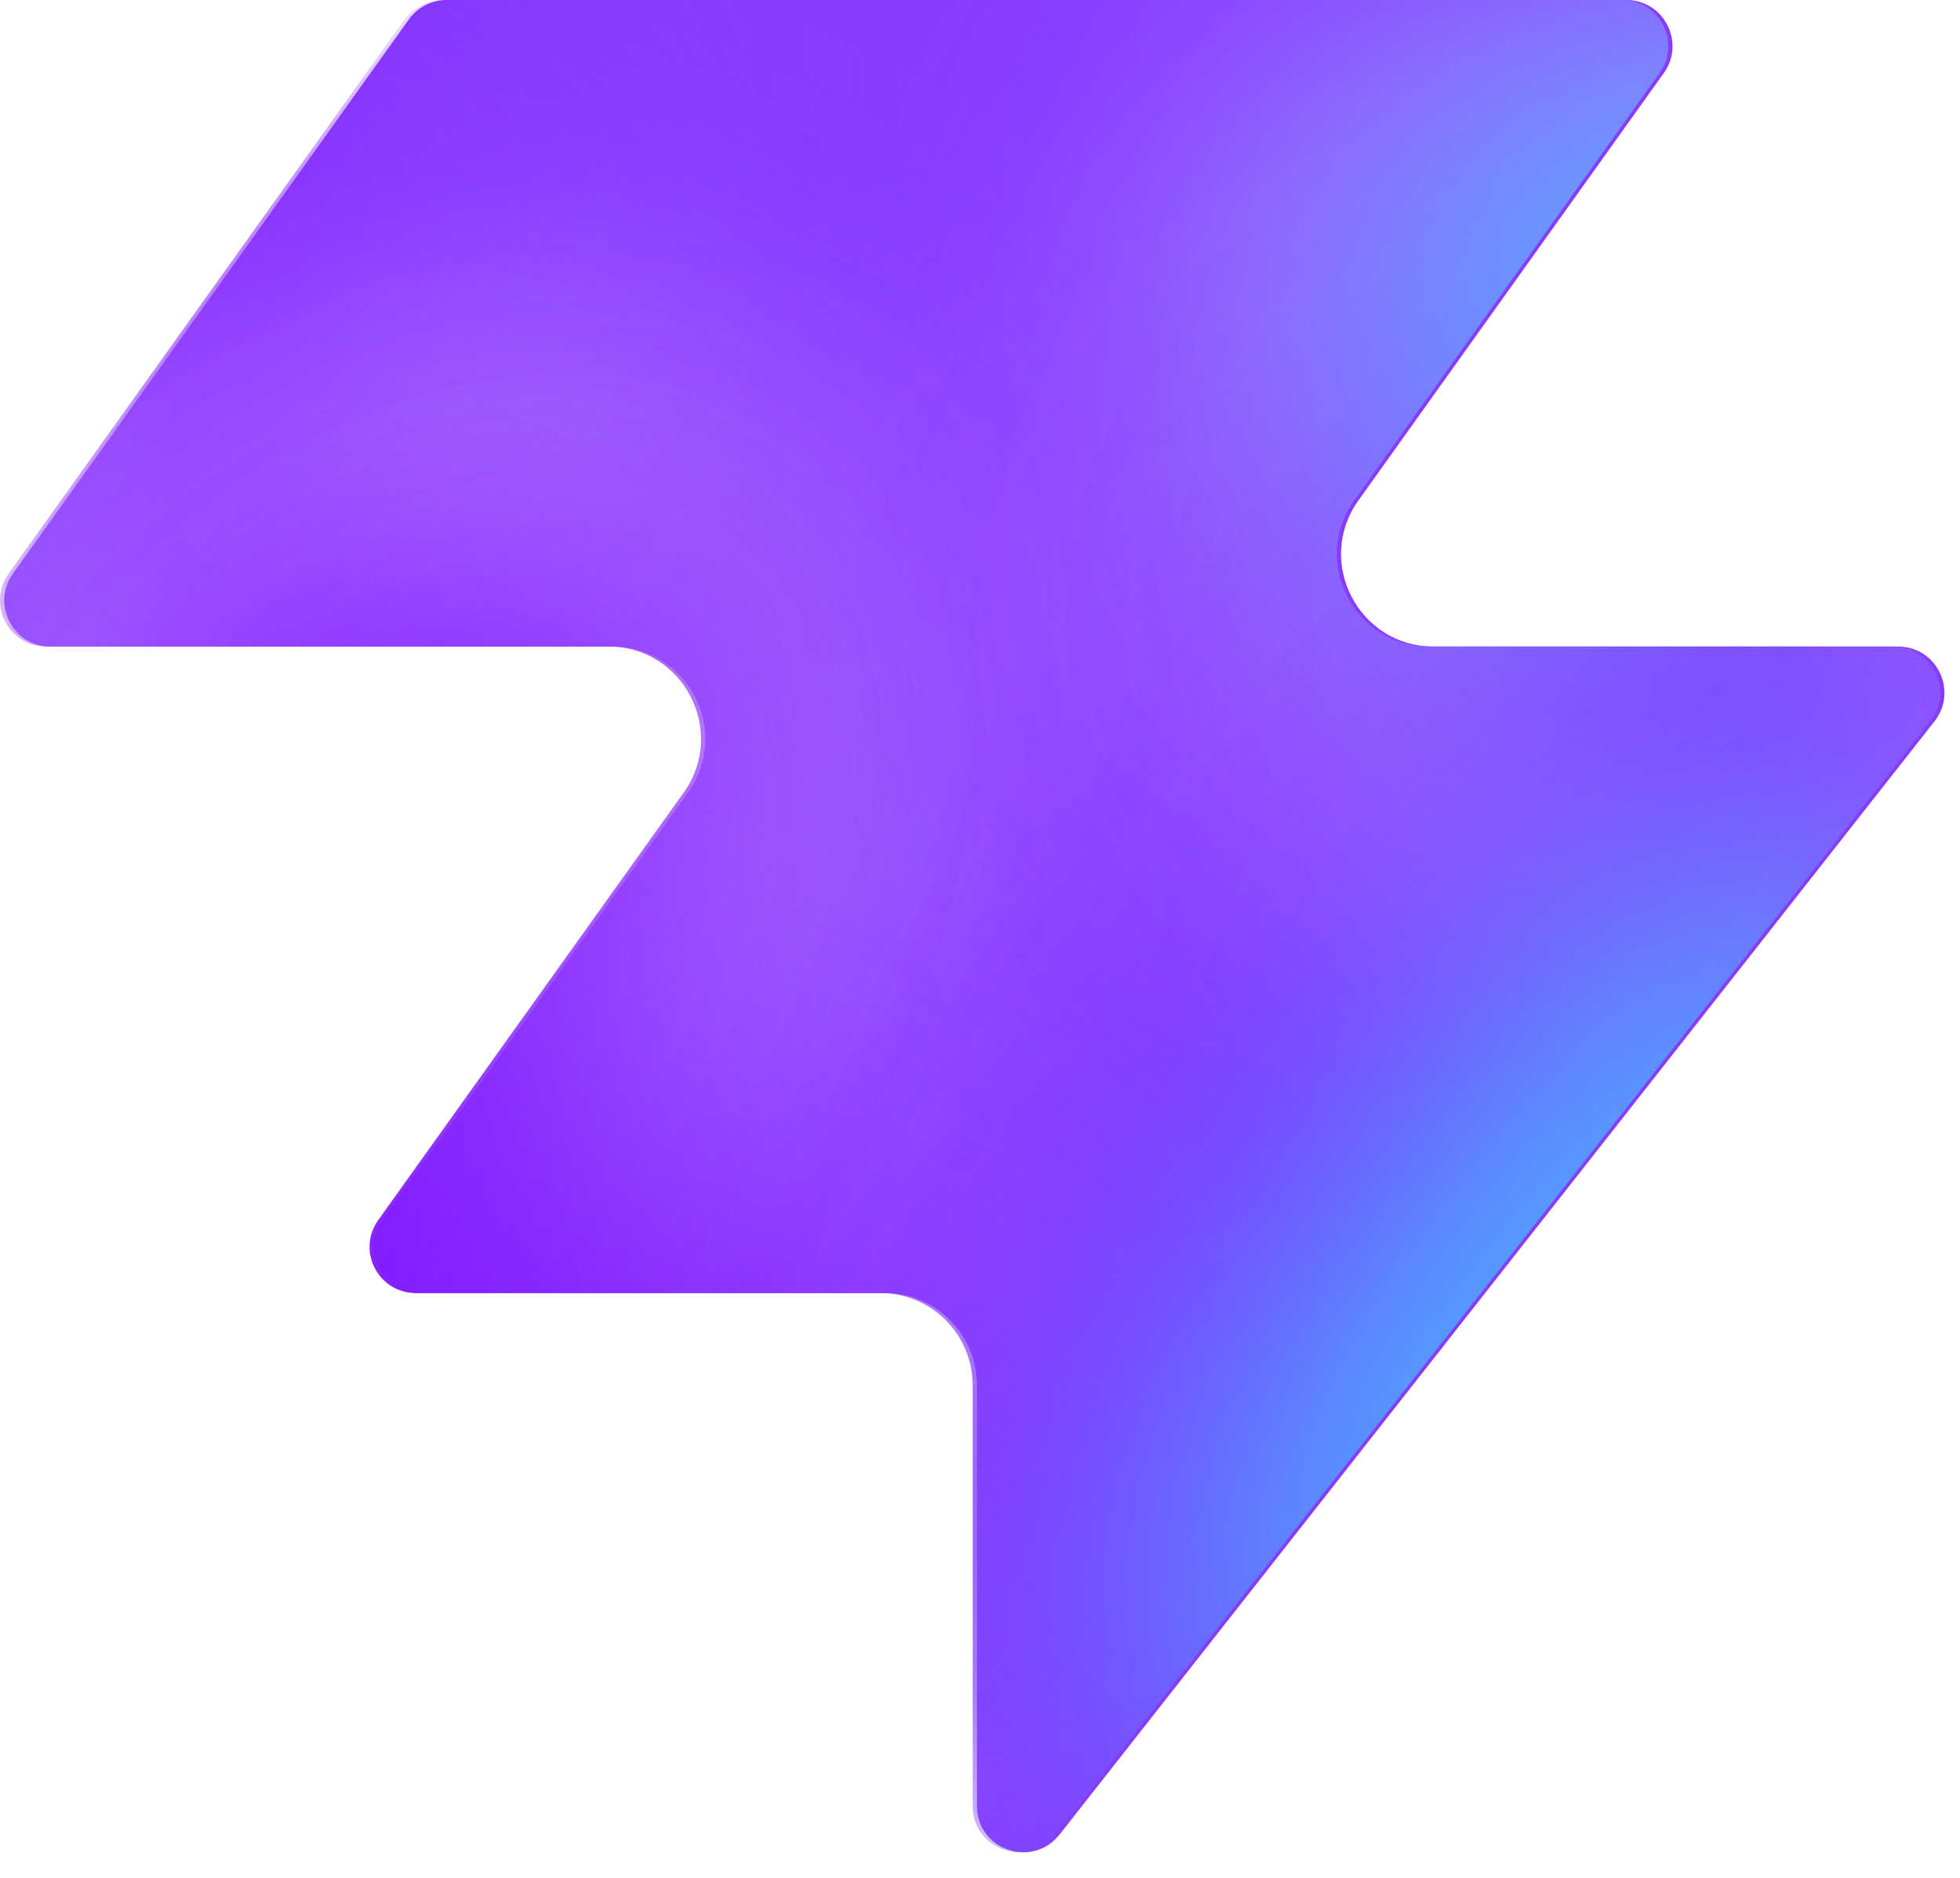
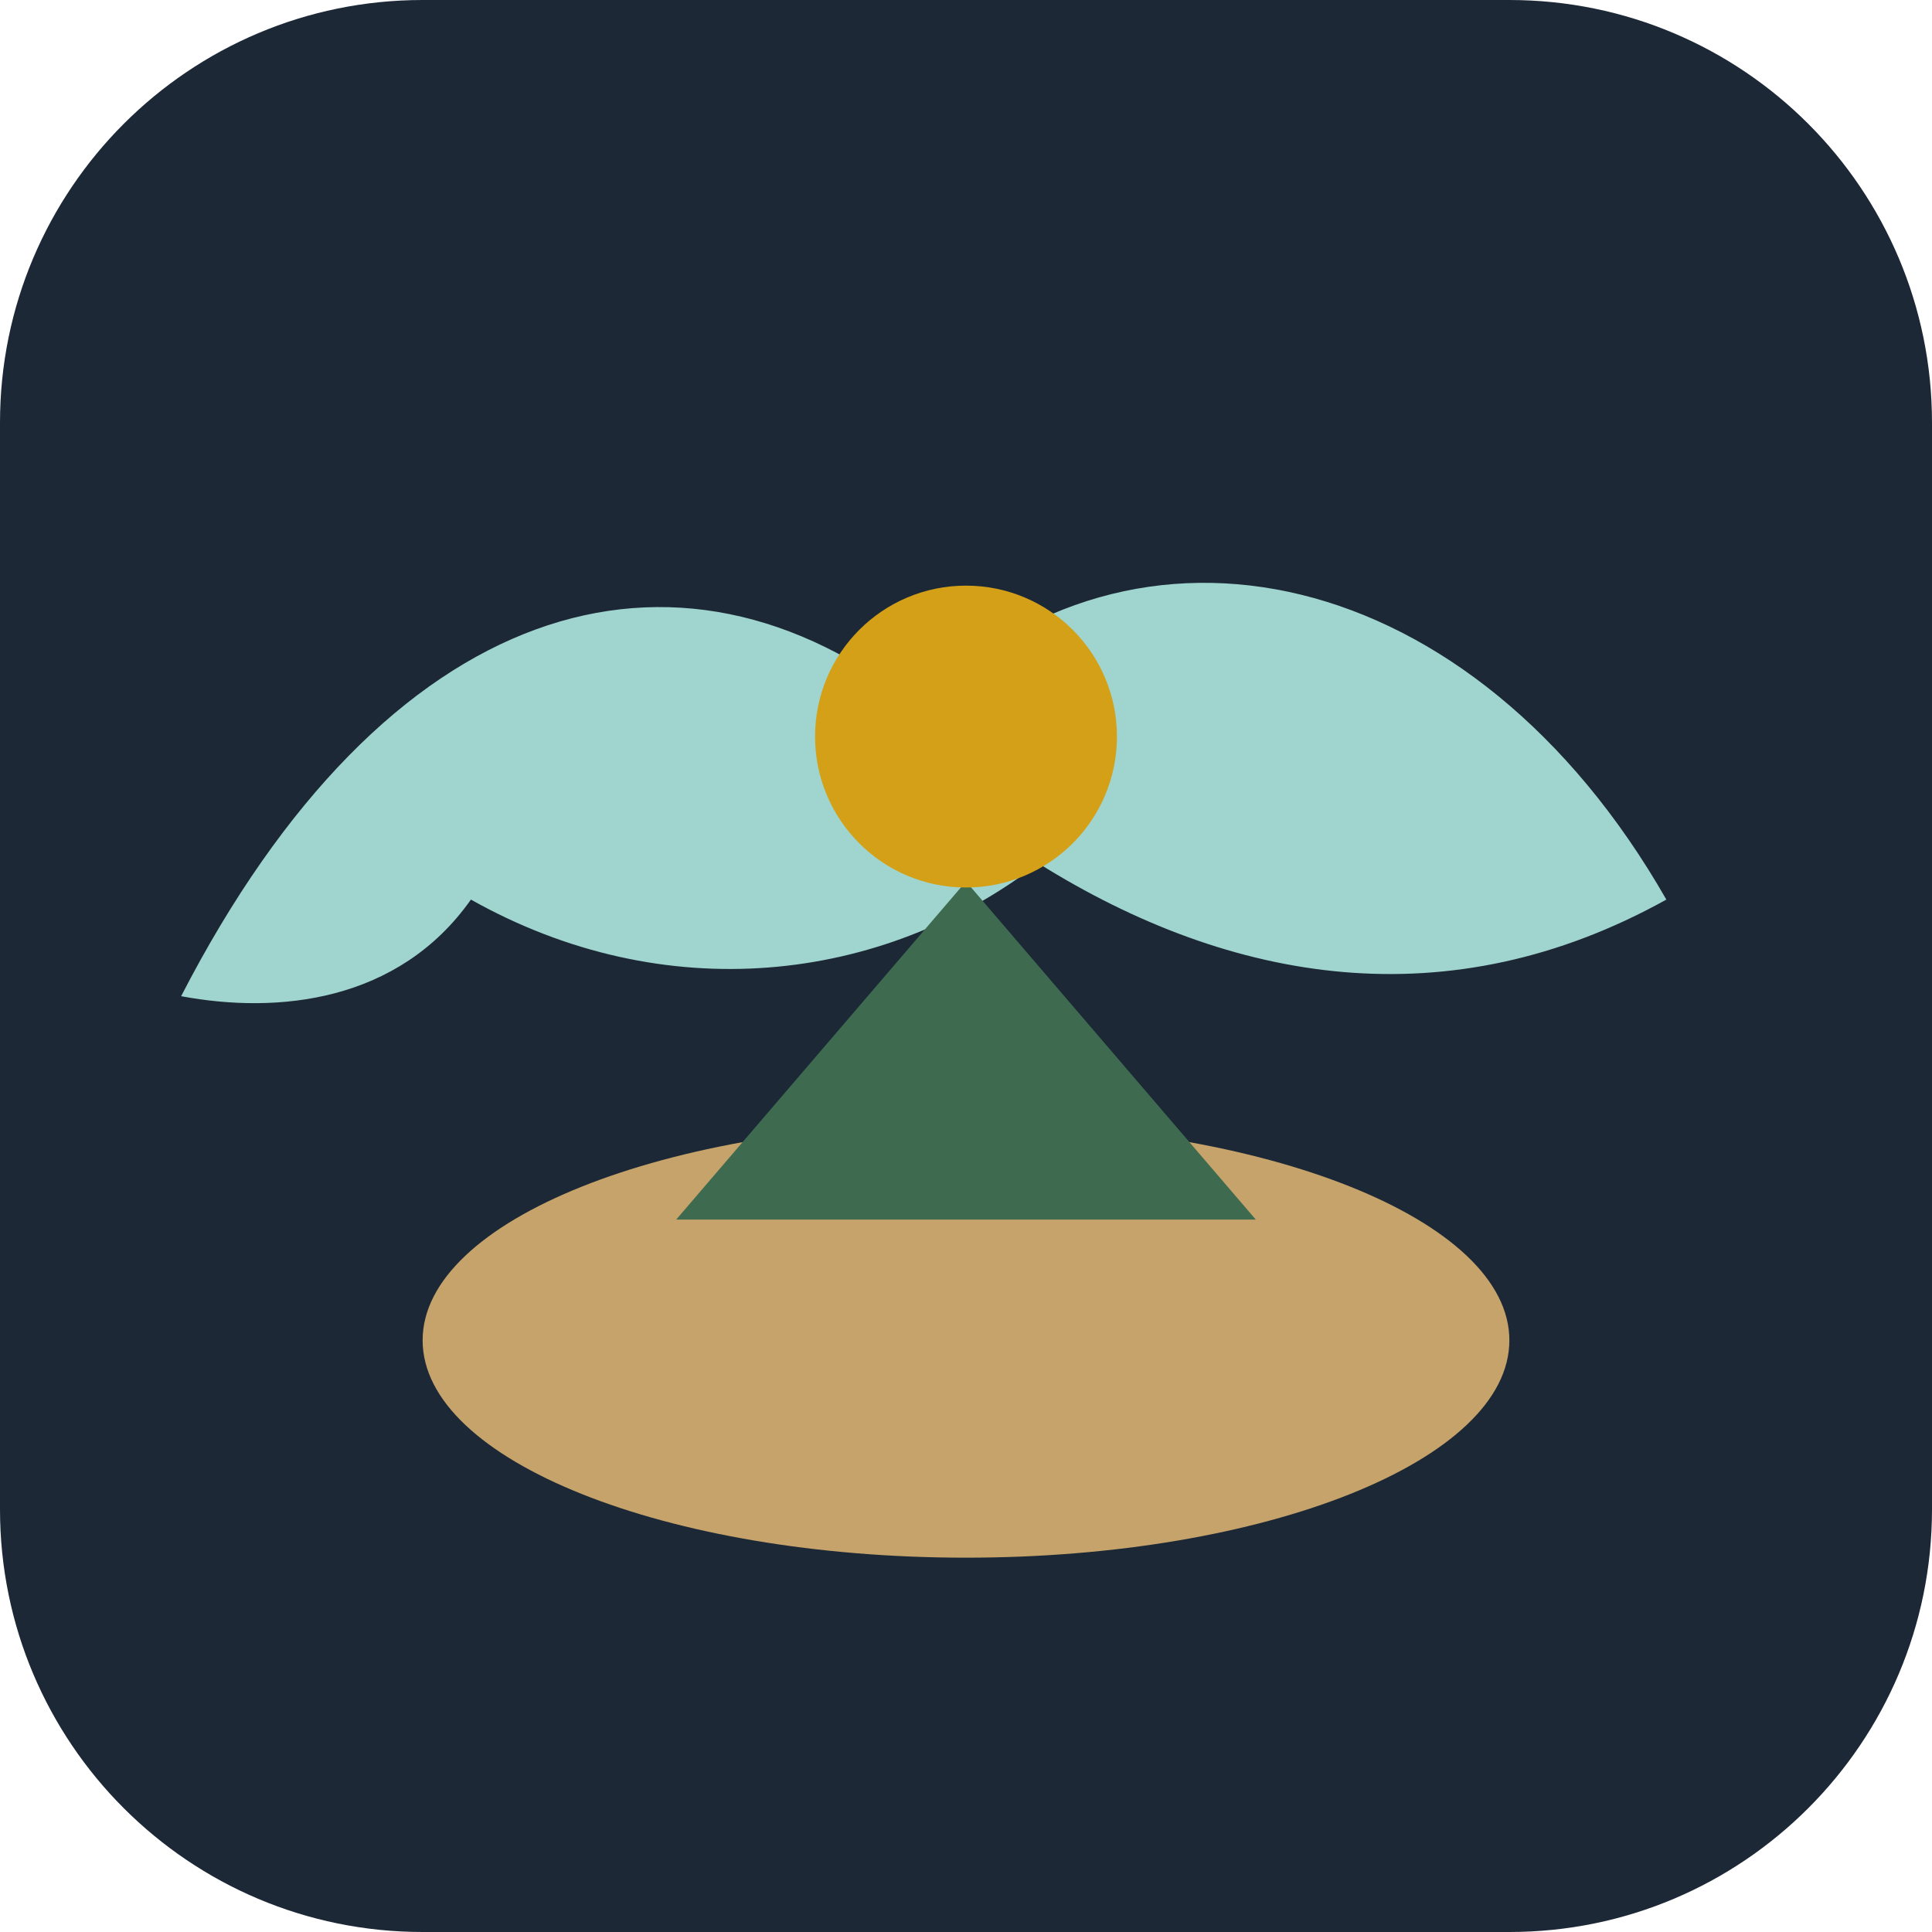
- <svg xmlns="http://www.w3.org/2000/svg" width="48" height="46" fill="none" viewBox="0 0 48 46">
-   <path fill="#863bff" d="M25.946 44.938c-.664.845-2.021.375-2.021-.698V33.937a2.26 2.26 0 0 0-2.262-2.262H10.287c-.92 0-1.456-1.04-.92-1.788l7.48-10.471c1.07-1.497 0-3.578-1.842-3.578H1.237c-.92 0-1.456-1.04-.92-1.788L10.013.474c.214-.297.556-.474.92-.474h28.894c.92 0 1.456 1.04.92 1.788l-7.48 10.471c-1.07 1.498 0 3.579 1.842 3.579h11.377c.943 0 1.473 1.088.89 1.83L25.947 44.94z" style="fill:#863bff;fill:color(display-p3 .525 .23 1);fill-opacity:1" />
-   <mask id="a" width="48" height="46" x="0" y="0" maskUnits="userSpaceOnUse" style="mask-type:alpha">
-     <path fill="#000" d="M25.842 44.938c-.664.844-2.021.375-2.021-.698V33.937a2.26 2.26 0 0 0-2.262-2.262H10.183c-.92 0-1.456-1.04-.92-1.788l7.48-10.471c1.07-1.498 0-3.579-1.842-3.579H1.133c-.92 0-1.456-1.04-.92-1.787L9.91.473c.214-.297.556-.474.92-.474h28.894c.92 0 1.456 1.04.92 1.788l-7.48 10.471c-1.07 1.498 0 3.578 1.842 3.578h11.377c.943 0 1.473 1.088.89 1.832L25.843 44.94z" style="fill:#000;fill-opacity:1" />
-   </mask>
-   <g mask="url(#a)">
-     <g filter="url(#b)">
-       <ellipse cx="5.508" cy="14.704" fill="#ede6ff" rx="5.508" ry="14.704" style="fill:#ede6ff;fill:color(display-p3 .927 .903 1);fill-opacity:1" transform="matrix(.00324 1 1 -.00324 -4.47 31.516)" />
-     </g>
-     <g filter="url(#c)">
-       <ellipse cx="10.399" cy="29.851" fill="#ede6ff" rx="10.399" ry="29.851" style="fill:#ede6ff;fill:color(display-p3 .927 .903 1);fill-opacity:1" transform="matrix(.00324 1 1 -.00324 -39.328 7.883)" />
-     </g>
-     <g filter="url(#d)">
-       <ellipse cx="5.508" cy="30.487" fill="#7e14ff" rx="5.508" ry="30.487" style="fill:#7e14ff;fill:color(display-p3 .492 .077 1);fill-opacity:1" transform="rotate(89.814 -25.913 -14.639)scale(1 -1)" />
-     </g>
-     <g filter="url(#e)">
-       <ellipse cx="5.508" cy="30.599" fill="#7e14ff" rx="5.508" ry="30.599" style="fill:#7e14ff;fill:color(display-p3 .492 .077 1);fill-opacity:1" transform="rotate(89.814 -32.644 -3.334)scale(1 -1)" />
-     </g>
-     <g filter="url(#f)">
-       <ellipse cx="5.508" cy="30.599" fill="#7e14ff" rx="5.508" ry="30.599" style="fill:#7e14ff;fill:color(display-p3 .492 .077 1);fill-opacity:1" transform="matrix(.00324 1 1 -.00324 -34.34 30.47)" />
-     </g>
-     <g filter="url(#g)">
-       <ellipse cx="14.072" cy="22.078" fill="#ede6ff" rx="14.072" ry="22.078" style="fill:#ede6ff;fill:color(display-p3 .927 .903 1);fill-opacity:1" transform="rotate(93.35 24.506 48.493)scale(-1 1)" />
-     </g>
-     <g filter="url(#h)">
-       <ellipse cx="3.47" cy="21.501" fill="#7e14ff" rx="3.47" ry="21.501" style="fill:#7e14ff;fill:color(display-p3 .492 .077 1);fill-opacity:1" transform="rotate(89.009 28.708 47.59)scale(-1 1)" />
-     </g>
-     <g filter="url(#i)">
-       <ellipse cx="3.47" cy="21.501" fill="#7e14ff" rx="3.47" ry="21.501" style="fill:#7e14ff;fill:color(display-p3 .492 .077 1);fill-opacity:1" transform="rotate(89.009 28.708 47.59)scale(-1 1)" />
-     </g>
-     <g filter="url(#j)">
-       <ellipse cx=".387" cy="8.972" fill="#7e14ff" rx="4.407" ry="29.108" style="fill:#7e14ff;fill:color(display-p3 .492 .077 1);fill-opacity:1" transform="rotate(39.51 .387 8.972)" />
-     </g>
-     <g filter="url(#k)">
-       <ellipse cx="47.523" cy="-6.092" fill="#7e14ff" rx="4.407" ry="29.108" style="fill:#7e14ff;fill:color(display-p3 .492 .077 1);fill-opacity:1" transform="rotate(37.892 47.523 -6.092)" />
-     </g>
-     <g filter="url(#l)">
-       <ellipse cx="41.412" cy="6.333" fill="#47bfff" rx="5.971" ry="9.665" style="fill:#47bfff;fill:color(display-p3 .28 .748 1);fill-opacity:1" transform="rotate(37.892 41.412 6.333)" />
-     </g>
-     <g filter="url(#m)">
-       <ellipse cx="-1.879" cy="38.332" fill="#7e14ff" rx="4.407" ry="29.108" style="fill:#7e14ff;fill:color(display-p3 .492 .077 1);fill-opacity:1" transform="rotate(37.892 -1.88 38.332)" />
-     </g>
-     <g filter="url(#n)">
-       <ellipse cx="-1.879" cy="38.332" fill="#7e14ff" rx="4.407" ry="29.108" style="fill:#7e14ff;fill:color(display-p3 .492 .077 1);fill-opacity:1" transform="rotate(37.892 -1.88 38.332)" />
-     </g>
-     <g filter="url(#o)">
-       <ellipse cx="35.651" cy="29.907" fill="#7e14ff" rx="4.407" ry="29.108" style="fill:#7e14ff;fill:color(display-p3 .492 .077 1);fill-opacity:1" transform="rotate(37.892 35.651 29.907)" />
-     </g>
-     <g filter="url(#p)">
-       <ellipse cx="38.418" cy="32.4" fill="#47bfff" rx="5.971" ry="15.297" style="fill:#47bfff;fill:color(display-p3 .28 .748 1);fill-opacity:1" transform="rotate(37.892 38.418 32.4)" />
-     </g>
-   </g>
-   <defs>
-     <filter id="b" width="60.045" height="41.654" x="-19.77" y="16.149" color-interpolation-filters="sRGB" filterUnits="userSpaceOnUse">
-       <feFlood flood-opacity="0" result="BackgroundImageFix" />
-       <feBlend in="SourceGraphic" in2="BackgroundImageFix" result="shape" />
-       <feGaussianBlur result="effect1_foregroundBlur_2002_17158" stdDeviation="7.659" />
-     </filter>
-     <filter id="c" width="90.34" height="51.437" x="-54.613" y="-7.533" color-interpolation-filters="sRGB" filterUnits="userSpaceOnUse">
-       <feFlood flood-opacity="0" result="BackgroundImageFix" />
-       <feBlend in="SourceGraphic" in2="BackgroundImageFix" result="shape" />
-       <feGaussianBlur result="effect1_foregroundBlur_2002_17158" stdDeviation="7.659" />
-     </filter>
-     <filter id="d" width="79.355" height="29.4" x="-49.64" y="2.03" color-interpolation-filters="sRGB" filterUnits="userSpaceOnUse">
-       <feFlood flood-opacity="0" result="BackgroundImageFix" />
-       <feBlend in="SourceGraphic" in2="BackgroundImageFix" result="shape" />
-       <feGaussianBlur result="effect1_foregroundBlur_2002_17158" stdDeviation="4.596" />
-     </filter>
-     <filter id="e" width="79.579" height="29.4" x="-45.045" y="20.029" color-interpolation-filters="sRGB" filterUnits="userSpaceOnUse">
-       <feFlood flood-opacity="0" result="BackgroundImageFix" />
-       <feBlend in="SourceGraphic" in2="BackgroundImageFix" result="shape" />
-       <feGaussianBlur result="effect1_foregroundBlur_2002_17158" stdDeviation="4.596" />
-     </filter>
-     <filter id="f" width="79.579" height="29.4" x="-43.513" y="21.178" color-interpolation-filters="sRGB" filterUnits="userSpaceOnUse">
-       <feFlood flood-opacity="0" result="BackgroundImageFix" />
-       <feBlend in="SourceGraphic" in2="BackgroundImageFix" result="shape" />
-       <feGaussianBlur result="effect1_foregroundBlur_2002_17158" stdDeviation="4.596" />
-     </filter>
-     <filter id="g" width="74.749" height="58.852" x="15.756" y="-17.901" color-interpolation-filters="sRGB" filterUnits="userSpaceOnUse">
-       <feFlood flood-opacity="0" result="BackgroundImageFix" />
-       <feBlend in="SourceGraphic" in2="BackgroundImageFix" result="shape" />
-       <feGaussianBlur result="effect1_foregroundBlur_2002_17158" stdDeviation="7.659" />
-     </filter>
-     <filter id="h" width="61.377" height="25.362" x="23.548" y="2.284" color-interpolation-filters="sRGB" filterUnits="userSpaceOnUse">
-       <feFlood flood-opacity="0" result="BackgroundImageFix" />
-       <feBlend in="SourceGraphic" in2="BackgroundImageFix" result="shape" />
-       <feGaussianBlur result="effect1_foregroundBlur_2002_17158" stdDeviation="4.596" />
-     </filter>
-     <filter id="i" width="61.377" height="25.362" x="23.548" y="2.284" color-interpolation-filters="sRGB" filterUnits="userSpaceOnUse">
-       <feFlood flood-opacity="0" result="BackgroundImageFix" />
-       <feBlend in="SourceGraphic" in2="BackgroundImageFix" result="shape" />
-       <feGaussianBlur result="effect1_foregroundBlur_2002_17158" stdDeviation="4.596" />
-     </filter>
-     <filter id="j" width="56.045" height="63.649" x="-27.636" y="-22.853" color-interpolation-filters="sRGB" filterUnits="userSpaceOnUse">
-       <feFlood flood-opacity="0" result="BackgroundImageFix" />
-       <feBlend in="SourceGraphic" in2="BackgroundImageFix" result="shape" />
-       <feGaussianBlur result="effect1_foregroundBlur_2002_17158" stdDeviation="4.596" />
-     </filter>
-     <filter id="k" width="54.814" height="64.646" x="20.116" y="-38.415" color-interpolation-filters="sRGB" filterUnits="userSpaceOnUse">
-       <feFlood flood-opacity="0" result="BackgroundImageFix" />
-       <feBlend in="SourceGraphic" in2="BackgroundImageFix" result="shape" />
-       <feGaussianBlur result="effect1_foregroundBlur_2002_17158" stdDeviation="4.596" />
-     </filter>
-     <filter id="l" width="33.541" height="35.313" x="24.641" y="-11.323" color-interpolation-filters="sRGB" filterUnits="userSpaceOnUse">
-       <feFlood flood-opacity="0" result="BackgroundImageFix" />
-       <feBlend in="SourceGraphic" in2="BackgroundImageFix" result="shape" />
-       <feGaussianBlur result="effect1_foregroundBlur_2002_17158" stdDeviation="4.596" />
-     </filter>
-     <filter id="m" width="54.814" height="64.646" x="-29.286" y="6.009" color-interpolation-filters="sRGB" filterUnits="userSpaceOnUse">
-       <feFlood flood-opacity="0" result="BackgroundImageFix" />
-       <feBlend in="SourceGraphic" in2="BackgroundImageFix" result="shape" />
-       <feGaussianBlur result="effect1_foregroundBlur_2002_17158" stdDeviation="4.596" />
-     </filter>
-     <filter id="n" width="54.814" height="64.646" x="-29.286" y="6.009" color-interpolation-filters="sRGB" filterUnits="userSpaceOnUse">
-       <feFlood flood-opacity="0" result="BackgroundImageFix" />
-       <feBlend in="SourceGraphic" in2="BackgroundImageFix" result="shape" />
-       <feGaussianBlur result="effect1_foregroundBlur_2002_17158" stdDeviation="4.596" />
-     </filter>
-     <filter id="o" width="54.814" height="64.646" x="8.244" y="-2.416" color-interpolation-filters="sRGB" filterUnits="userSpaceOnUse">
-       <feFlood flood-opacity="0" result="BackgroundImageFix" />
-       <feBlend in="SourceGraphic" in2="BackgroundImageFix" result="shape" />
-       <feGaussianBlur result="effect1_foregroundBlur_2002_17158" stdDeviation="4.596" />
-     </filter>
-     <filter id="p" width="39.409" height="43.623" x="18.713" y="10.588" color-interpolation-filters="sRGB" filterUnits="userSpaceOnUse">
-       <feFlood flood-opacity="0" result="BackgroundImageFix" />
-       <feBlend in="SourceGraphic" in2="BackgroundImageFix" result="shape" />
-       <feGaussianBlur result="effect1_foregroundBlur_2002_17158" stdDeviation="4.596" />
-     </filter>
-   </defs>
+ <svg xmlns="http://www.w3.org/2000/svg" viewBox="0 0 32 32" role="img" aria-label="CloudFly Town">
+   <rect width="32" height="32" rx="7" fill="#1c2836" />
+   <path fill="#9fd4cf" d="M3 16.5c3.4-6.6 8.2-8 12.2-4.8 3.6-3.6 9.2-2.4 12.4 3.2-3.6 2-7.2 1.4-10.4-.6-2.6 2-6.2 2.4-9.4.6C6.6 16.6 4.6 16.8 3 16.5z" />
+   <ellipse cx="16" cy="22.2" rx="9" ry="3.6" fill="#c6a36a" />
+   <path fill="#3e6b4f" d="M11.2 20.2 16 14.6 20.8 20.2z" />
+   <circle cx="16" cy="12.2" r="2.5" fill="#d4a017" />
</svg>
